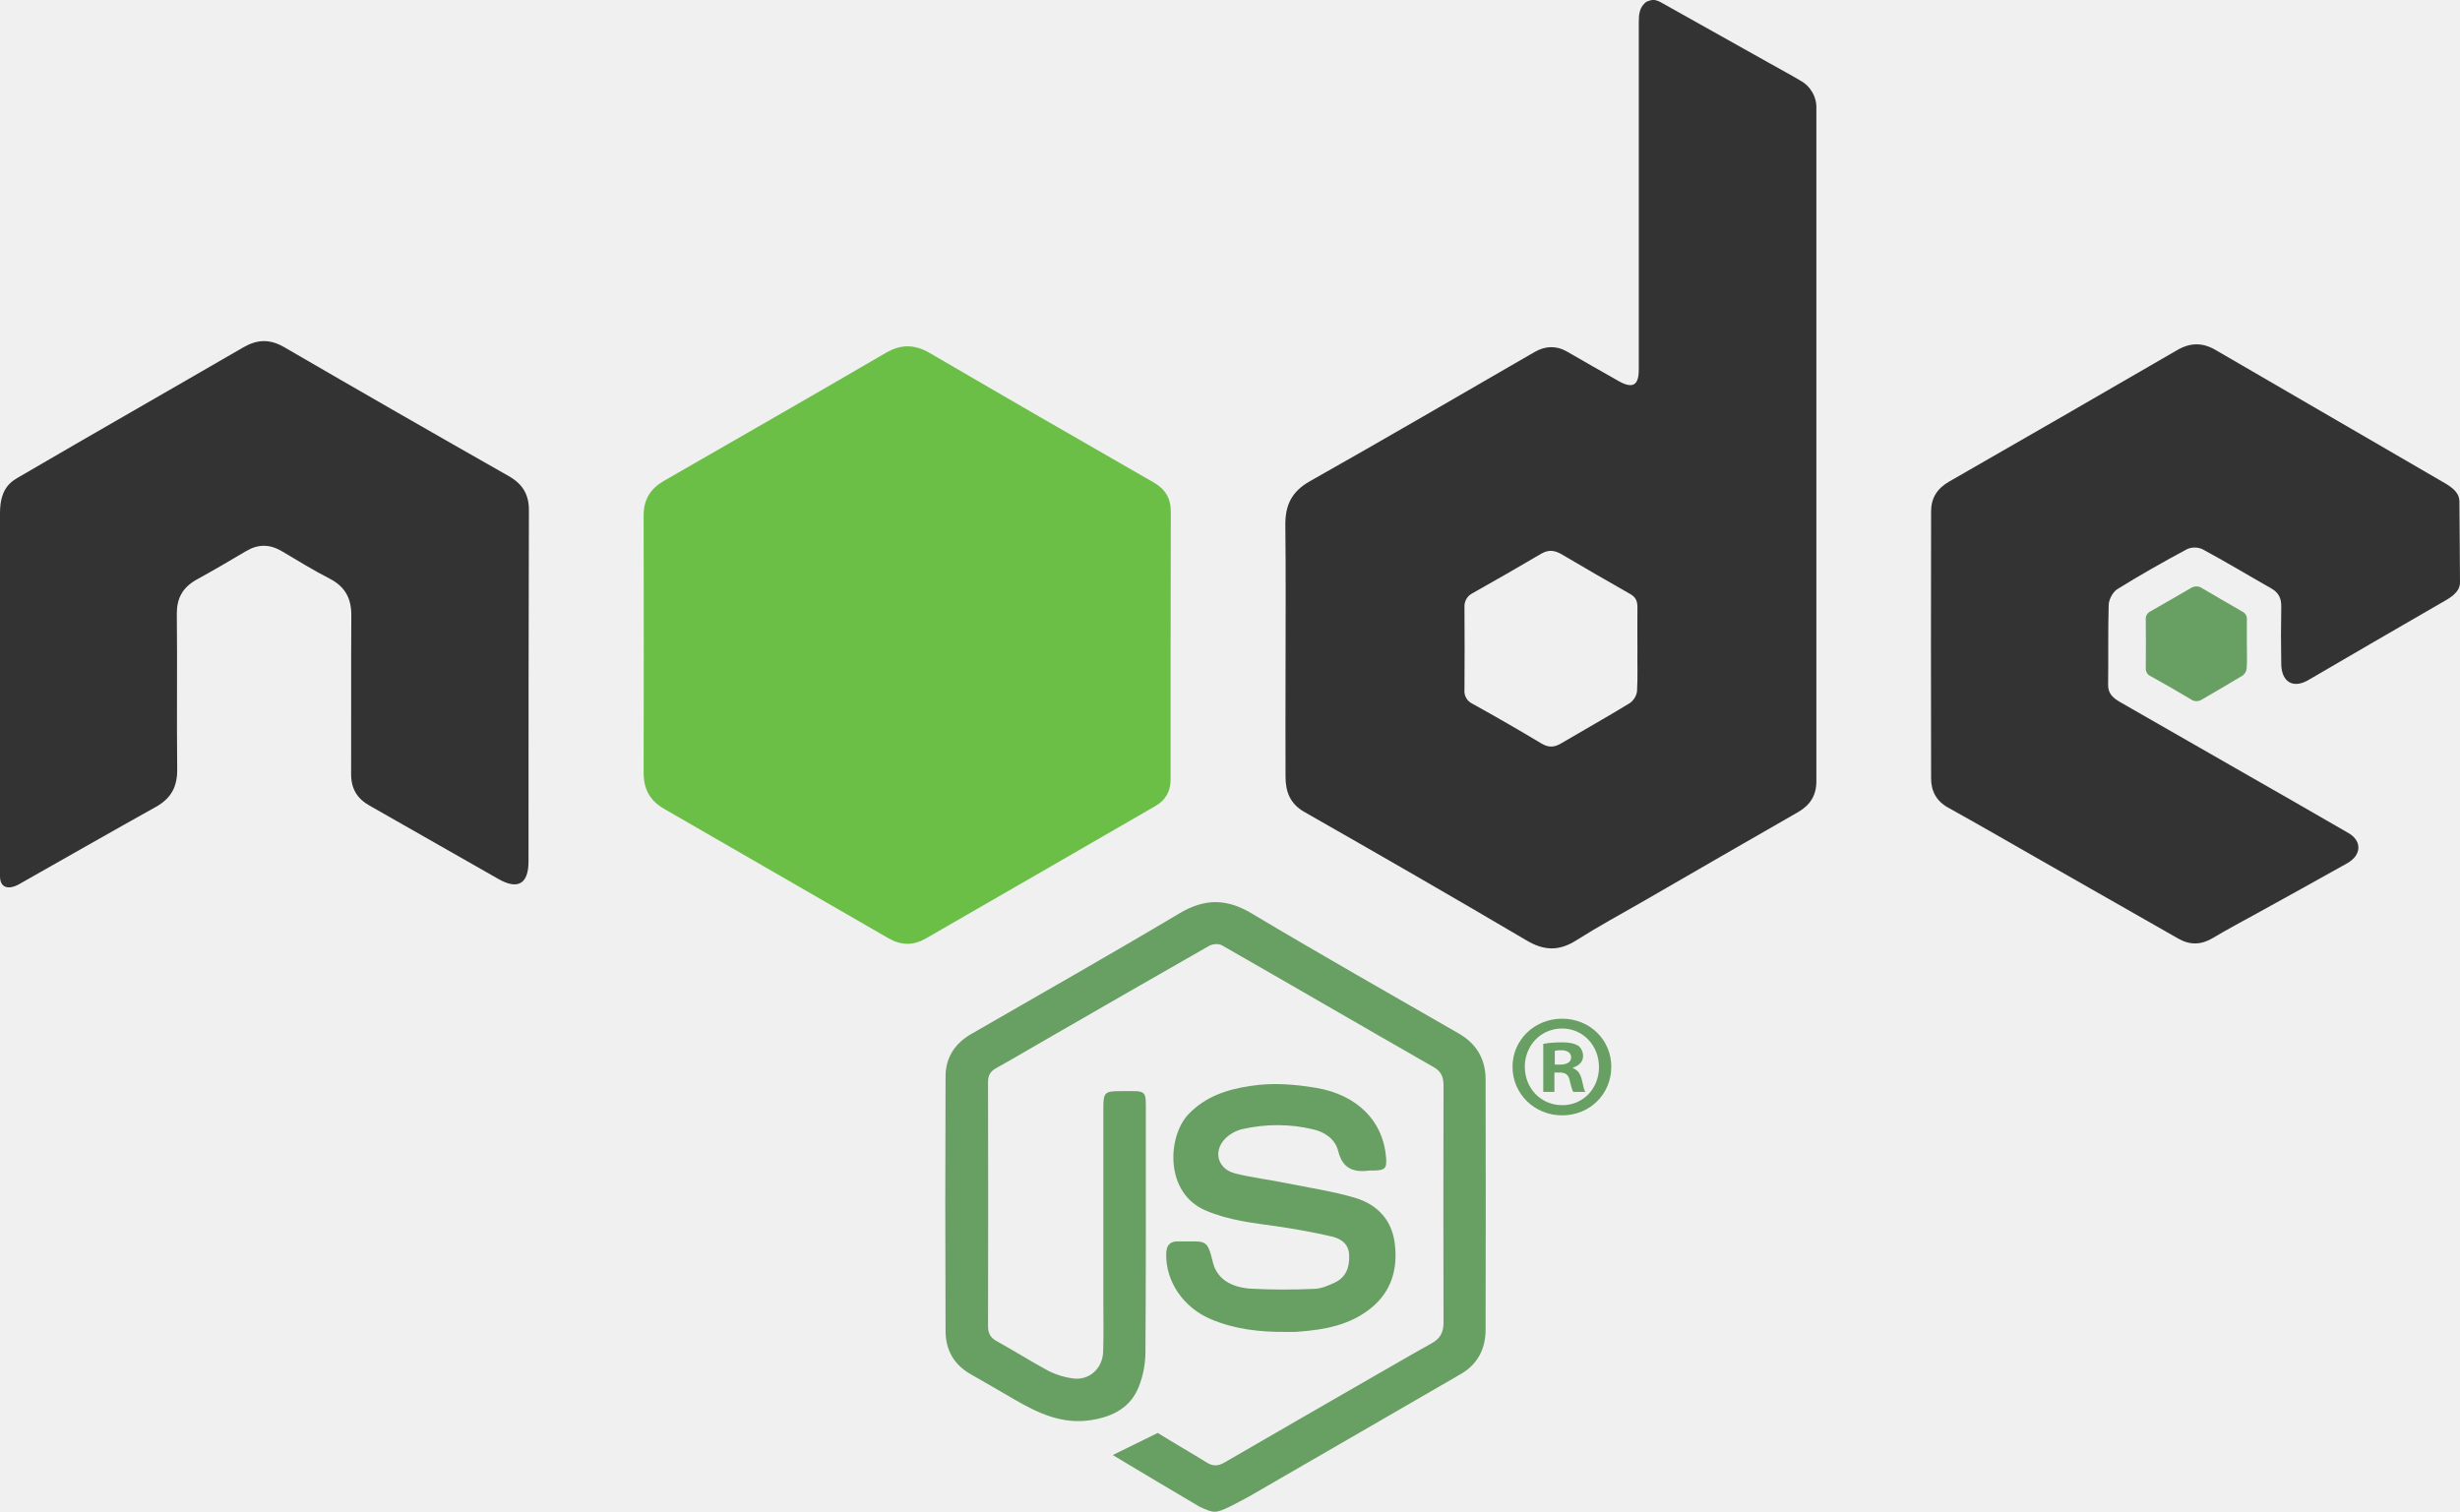
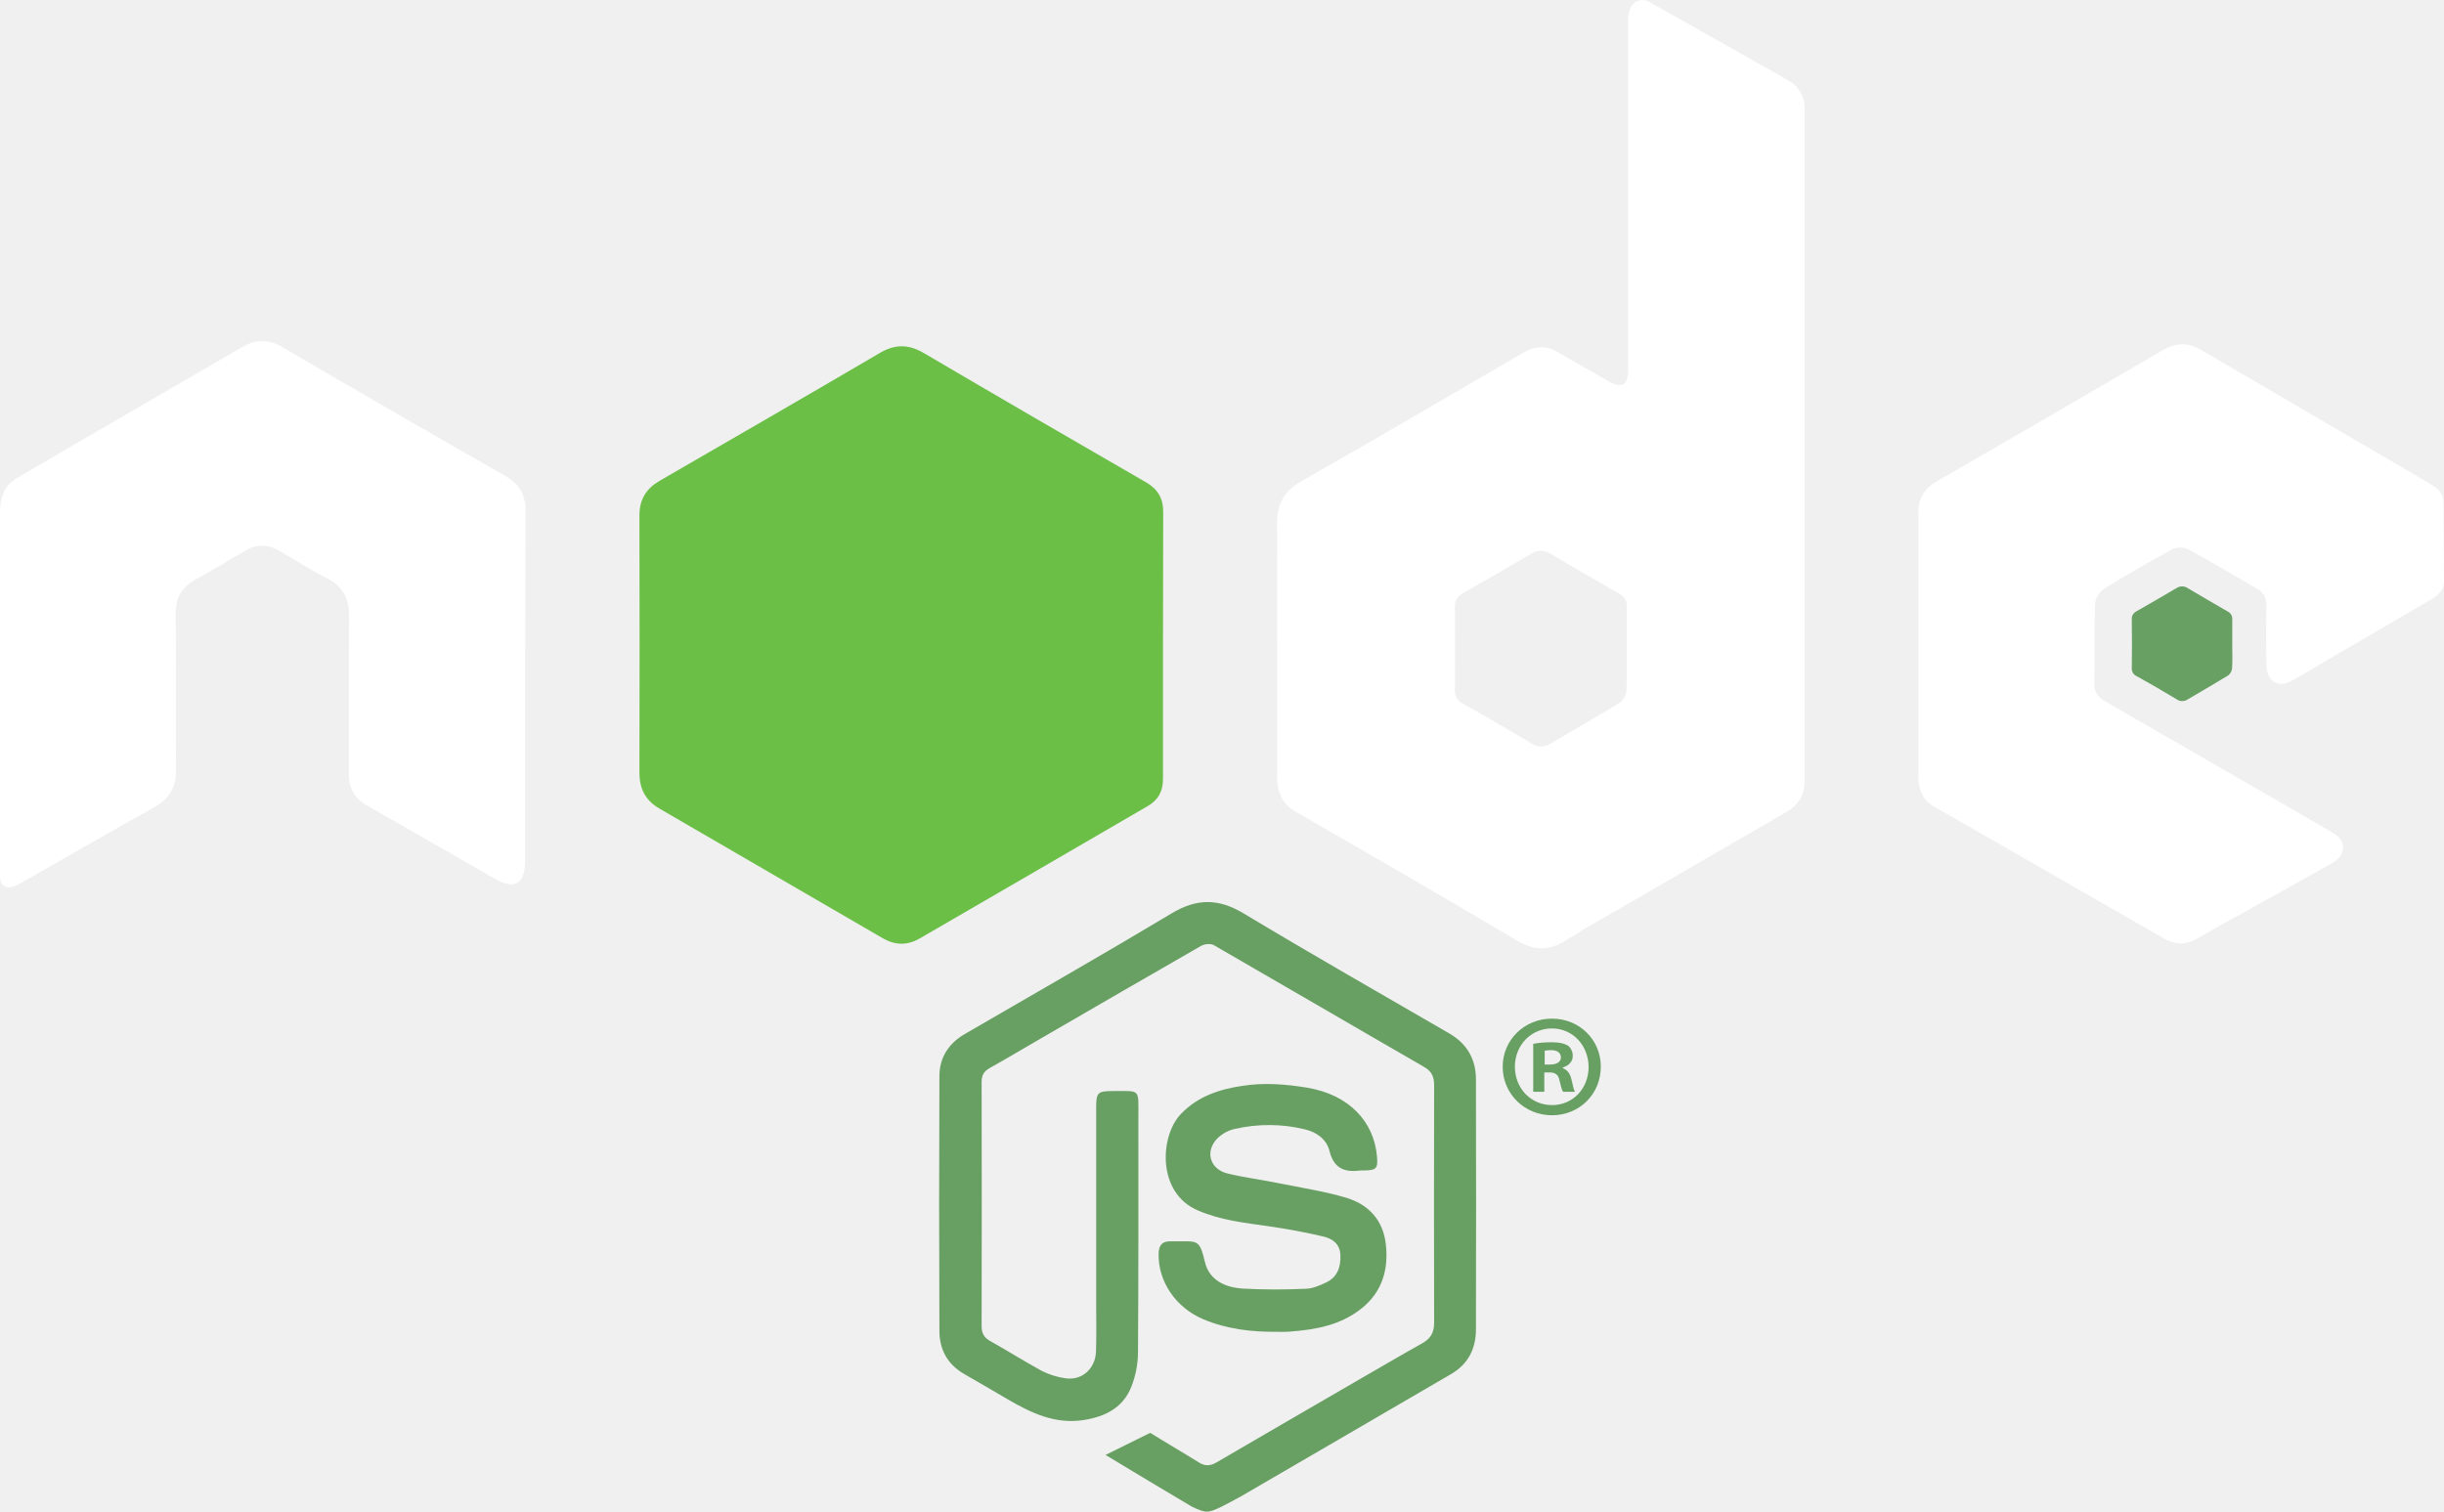
- <svg xmlns="http://www.w3.org/2000/svg" version="1.1" id="Calque_1" x="0px" y="0px" viewBox="0 0 1280 786.8" style="enable-background:new 0 0 1280 786.8;" xml:space="preserve">
-   <style type="text/css">
- 	.st0{fill:#333333;}
- 	.st1{fill:#6BBF47;}
- 	.st2{fill:#689F63;}
- </style>
-   <path class="st0" d="M864,1.1l56.2,31.5c5.5,3.1,11.1,6.1,16.5,9.3c5.4,2.9,8.7,8.7,8.4,14.8c0,116.7,0,233.3,0,350  c0,7.2-3.2,12.3-9.4,15.9C908.8,438,882,453.5,855.2,469c-11.7,6.7-23.6,13.2-35,20.4c-9,5.7-16.8,5.5-26,0  c-38.3-22.6-76.9-44.8-115.5-66.8c-7.4-4.2-9.8-10.5-9.8-18.3c-0.1-18,0-36,0-54c0-25.7,0.2-51.3-0.1-77  c-0.1-10.3,3.2-17.4,12.7-22.8c39.2-22.1,78-44.8,117-67.3c5.4-3.1,11-3.5,16.7-0.3c9.1,5.2,18.2,10.5,27.3,15.6  c7.1,3.9,10.2,2,10.2-6.1c0-60.2,0-120.3,0-180.5c0-4.3,0.2-8.4,4.2-11.1C859.3,0,860.5-0.7,864,1.1z M852,338.1  c0-7.3-0.1-14.7,0-22c0-3.1-0.8-5.3-3.7-6.9c-12-6.8-24-13.8-35.9-20.8c-3.5-2-6.6-2.4-10.3-0.3c-11.9,7-23.9,13.9-36,20.7  c-2.7,1.4-4.3,4.2-4.1,7.3c0.1,14.3,0.1,28.7,0,43c-0.3,3,1.4,5.9,4.2,7.2c12.1,6.7,24.1,13.6,35.9,20.7c3.7,2.2,6.7,2,10.2-0.1  c11.9-7,24-13.8,35.8-21c2-1.5,3.4-3.7,3.7-6.2C852.2,352.4,851.9,345.3,852,338.1z" />
-   <path class="st0" d="M0,267c0-13.6,6.4-16.7,10.5-19.1c38.5-22.5,77.3-44.6,115.9-67c7.4-4.3,13.9-4.6,21.5-0.2  c38.9,22.6,77.9,45,117,67.2c7.1,4.1,10.4,9.6,10.3,17.9c-0.2,60.8-0.2,121.6-0.2,182.5c0,11.8-5.6,15-15.8,9.1  c-22.3-12.7-44.5-25.4-66.9-38.1c-6.6-3.7-9.7-9-9.6-16.7c0.1-27.3-0.1-54.6,0.1-82c0.1-9-3.1-15.2-11.2-19.4  c-8.6-4.4-16.8-9.5-25.1-14.4c-6.2-3.6-12.1-3.7-18.4,0c-8.7,5.2-17.5,10.3-26.4,15.2c-6.7,4-9.7,9.4-9.7,17.3c0.3,27-0.1,54,0.2,81  c0.1,9-3,15.1-11,19.6C58.6,432.5,32,447.7,9.4,460.5c-4.6,2.4-9.4,2-9.4-4.5V267z" />
-   <path class="st0" d="M1280,303.1c0,5.5-5.7,8.4-10.3,11c-23,13.2-45.8,26.6-68.7,39.9c-7.8,4.5-13.8,1-14-8.2c-0.2-10-0.2-20,0-30  c0.1-4.3-1.3-7.3-5.1-9.5c-12-6.8-23.9-14-36-20.5c-2.5-1.1-5.4-1.1-7.9,0c-12.3,6.6-24.5,13.5-36.4,20.9c-2.3,1.5-4.3,5.3-4.4,8.1  c-0.4,13.8-0.1,27.7-0.3,41.5c-0.1,4.9,2.8,7.1,6.4,9.2L1167,402c18.4,10.5,36.7,21,55,31.6c7.1,4.1,6.8,11.5-0.7,15.7  c-15.7,8.8-31.4,17.5-47.2,26.2c-7.6,4.2-15.2,8.2-22.7,12.7c-6,3.6-11.9,3.8-18,0.3c-24.7-14.1-49.5-28.2-74.2-42.3  c-15.2-8.7-30.3-17.4-45.6-25.9c-6.1-3.4-8.8-8.6-8.8-15.2c-0.1-46.3-0.1-92.7,0-139c0-6.8,3.1-11.8,9.3-15.4  c39.6-22.7,79.1-45.5,118.6-68.4c7-4.1,13.4-4.1,20.2-0.1c38.7,22.5,77.5,45,116.2,67.5c4.8,2.8,10.6,5.6,10.6,11.4L1280,303.1z" />
-   <path class="st1" d="M609.1,335.5c0,23.3,0,46.6,0,70c0,6.3-2.5,10.9-7.9,14c-39.8,23-79.6,46-119.4,68.9c-6.6,3.8-12.8,3.7-19.4,0  c-38.9-22.5-77.9-45-116.8-67.4c-7.5-4.3-10.7-10.3-10.7-18.8c0.1-44.7,0.1-89.3,0-134c0-8.3,3.6-13.9,10.5-17.9  C384,228.1,422.6,206,461,183.6c8-4.6,15-4.4,22.9,0.2c38.7,22.6,77.5,45,116.4,67.3c6.1,3.5,9,8.4,8.9,15.5  C609.1,289.5,609.2,312.5,609.1,335.5L609.1,335.5z" />
-   <path class="st2" d="M668.5,693.2c-13.1,0.1-26-1.4-38.2-6.5c-14.5-6-23.8-19.7-23.5-34.1c0.1-4.4,1.8-6.6,6.3-6.5c0.7,0,1.3,0,2,0  c12.1,0.2,13-1.6,16,10.9c2.3,9.5,10.8,13.1,19.6,13.7c11.1,0.6,22.2,0.6,33.3,0.1c3.5-0.1,7.1-1.7,10.4-3.2c6-2.8,7.9-8,7.6-14.5  c-0.3-5.8-4.3-8.4-8.9-9.5c-9.4-2.2-18.9-3.9-28.4-5.3c-12.7-1.8-25.3-3.1-37.4-8.3c-21.6-9.2-19.8-38.9-8.8-50.2  c8.9-9.2,20-12.8,32.1-14.6c11.5-1.8,22.9-0.9,34.3,1c21.2,3.6,34.8,17.2,36.3,36.1c0.5,5.8-0.5,6.8-6.2,6.9c-0.7,0-1.3,0-2,0  c-8.3,1.1-14.3-0.5-16.7-10.1c-1.5-6.1-6.8-9.9-13-11.3c-12-2.9-24.6-2.9-36.6-0.2c-3.6,0.8-6.8,2.6-9.4,5.2  c-6.3,6.8-3.5,15.8,5.6,18s18.3,3.3,27.5,5.2c11.6,2.3,23.3,4.1,34.6,7.4c11.7,3.5,19.4,11.6,20.8,24.3c1.5,13-1.9,24.6-12.4,33.1  c-11,8.9-24.2,11.3-37.9,12.3C673.2,693.3,670.8,693.2,668.5,693.2z" />
-   <path class="st2" d="M1169.1,335.4c0-4.3,0-8.6,0-12.9c0.2-1.7-0.7-3.3-2.2-4.1c-7-4-14-8.1-21-12.2c-1.8-1.3-4.2-1.3-6-0.1  c-7,4.1-14,8.1-21,12.1c-1.6,0.8-2.6,2.5-2.4,4.3c0.1,8.4,0.1,16.8,0,25.2c-0.1,1.8,0.8,3.5,2.5,4.2c7.1,3.9,14.1,8,21,12.1  c1.8,1.3,4.2,1.2,6-0.1c7-4.1,14-8.1,20.9-12.3c1.2-0.9,1.9-2.2,2.1-3.6C1169.3,343.8,1169.1,339.6,1169.1,335.4z" />
-   <path class="st2" d="M838.4,555.2c0,14.2-11.1,25.3-25.6,25.3c-14.3,0-25.8-11.1-25.8-25.3c0-13.9,11.4-25,25.8-25  C827.3,530.2,838.4,541.3,838.4,555.2z M793.4,555.2c0,11.1,8.2,20,19.5,20c11,0,19.1-8.8,19.1-19.8s-8.1-20.1-19.2-20.1  S793.4,544.2,793.4,555.2L793.4,555.2z M808.8,568.3H803v-25c3.2-0.6,6.4-0.8,9.6-0.8c4.7,0,6.9,0.8,8.7,1.8  c1.6,1.4,2.5,3.4,2.4,5.5c0,2.7-2.1,4.9-5.2,5.8v0.4c2.4,0.9,3.8,2.7,4.6,6.1c0.8,3.8,1.2,5.3,1.8,6.2h-6.2c-0.8-0.9-1.2-3.2-2-6.1  c-0.5-2.7-2-4-5.2-4h-2.7L808.8,568.3z M809,554.1h2.7c3.2,0,5.8-1.1,5.8-3.7c0-2.3-1.7-3.8-5.3-3.8c-1.1,0-2.1,0.1-3.2,0.3V554.1z" />
-   <path class="st2" d="M773,561.9c0-10.4-4.5-18.5-13.8-23.9c-36.1-20.8-72.3-41.3-108.1-62.7c-13-7.7-24.3-7.7-37.3,0  c-35.9,21.4-72.3,42-108.5,62.9c-8.5,4.9-13.3,12.3-13.3,22c-0.2,44.2-0.2,88.3,0,132.5c0,9.8,4.3,17.6,13.2,22.6  c7.5,4.2,15,8.7,22.5,13c12.4,7.2,25,13.2,40.1,10.8c11.3-1.8,20.5-6.5,24.8-17.5c2.2-5.6,3.3-11.4,3.4-17.4c0.3-41,0.2-82,0.2-123  c0-14.7,1.3-13.3-13.5-13.3c-7.8,0-8.6,0.8-8.6,8.6c0,33.8,0,67.7,0,101.5c0,8.5,0.2,17-0.1,25.5c-0.3,8.9-7.4,15.2-16,13.9  c-4.3-0.6-8.4-1.9-12.3-3.8c-9.2-5-18.1-10.6-27.3-15.7c-3.2-1.8-4.3-4.2-4.3-7.7c0.1-42.3,0.1-84.7,0-127c0-3.4,1.1-5.5,4.1-7.2  c9.2-5.1,18.2-10.5,27.3-15.7c27.8-16,55.7-32.1,83.6-48c1.8-1,5.1-1.3,6.7-0.3c36.7,21,73.3,42.3,110,63.3c4.1,2.3,5.3,5.2,5.3,9.6  c-0.1,41.2-0.1,82.3,0,123.5c0,5.5-2,8.5-6.6,11c-10.5,5.8-20.8,11.9-31.2,17.8c-25.4,14.6-50.8,29.3-76.2,44c-3.3,1.9-6,2-9.2,0  c-6.4-4-18.1-10.8-25.5-15.4L579,757.3c13.8,8.3,31.1,18.6,45,26.8c7.6,3.6,8.5,3.6,16,0c3.2-1.7,6.5-3.3,9.7-5.1  c15.6-9,31.1-18,46.7-27c21.2-12.3,42.4-24.5,63.6-36.8c9-5.2,13-13.3,13-23.3C773.1,648.6,773.1,605.3,773,561.9z" />
+ <svg xmlns="http://www.w3.org/2000/svg" width="118" height="73" viewBox="0 0 118 73" fill="none">
+   <g clip-path="url(#clip0_23_3)">
+     <path d="M79.65 0.102L84.831 3.025C85.338 3.312 85.854 3.591 86.352 3.888C86.85 4.157 87.154 4.695 87.126 5.261C87.126 16.088 87.126 26.907 87.126 37.734C87.126 38.402 86.831 38.875 86.26 39.209C83.78 40.638 81.309 42.076 78.839 43.514C77.76 44.136 76.663 44.739 75.612 45.407C74.782 45.936 74.063 45.917 73.215 45.407C69.684 43.31 66.126 41.25 62.568 39.209C61.886 38.819 61.664 38.235 61.664 37.511C61.655 35.841 61.664 34.171 61.664 32.501C61.664 30.117 61.683 27.741 61.655 25.357C61.646 24.401 61.95 23.743 62.826 23.242C66.439 21.191 70.016 19.085 73.612 16.997C74.109 16.71 74.626 16.673 75.151 16.97C75.99 17.452 76.829 17.944 77.668 18.417C78.323 18.779 78.608 18.603 78.608 17.851C78.608 12.266 78.608 6.69 78.608 1.104C78.608 0.705 78.627 0.325 78.996 0.074C79.217 4.62221e-06 79.327 -0.065 79.65 0.102ZM78.544 31.369C78.544 30.692 78.534 30.005 78.544 29.328C78.544 29.04 78.47 28.836 78.203 28.688C77.096 28.057 75.99 27.407 74.893 26.758C74.57 26.572 74.285 26.535 73.944 26.73C72.847 27.38 71.74 28.02 70.625 28.651C70.376 28.781 70.228 29.04 70.247 29.328C70.256 30.655 70.256 31.991 70.247 33.318C70.219 33.596 70.376 33.865 70.634 33.986C71.749 34.607 72.856 35.248 73.944 35.906C74.285 36.11 74.561 36.092 74.884 35.897C75.981 35.248 77.096 34.617 78.184 33.949C78.369 33.809 78.498 33.605 78.525 33.373C78.562 32.696 78.534 32.037 78.544 31.369Z" fill="white" />
+     <path d="M0 24.773C0 23.511 0.59 23.223 0.968 23C4.517 20.913 8.094 18.862 11.652 16.784C12.335 16.385 12.934 16.357 13.634 16.765C17.221 18.862 20.816 20.941 24.421 23C25.075 23.381 25.379 23.891 25.37 24.661C25.352 30.302 25.352 35.943 25.352 41.594C25.352 42.688 24.835 42.985 23.895 42.438C21.839 41.26 19.793 40.081 17.728 38.903C17.119 38.56 16.833 38.068 16.843 37.354C16.852 34.821 16.833 32.288 16.852 29.745C16.861 28.91 16.566 28.335 15.819 27.946C15.027 27.537 14.271 27.064 13.505 26.61C12.934 26.276 12.39 26.266 11.809 26.61C11.007 27.092 10.196 27.565 9.375 28.02C8.758 28.391 8.481 28.892 8.481 29.625C8.509 32.13 8.472 34.635 8.5 37.14C8.509 37.975 8.223 38.541 7.486 38.959C5.402 40.128 2.95 41.538 0.867 42.726C0.443 42.948 0 42.911 0 42.308V24.773Z" fill="white" />
+     <path d="M118 28.122C118 28.632 117.474 28.901 117.05 29.142C114.93 30.367 112.828 31.61 110.717 32.844C109.998 33.262 109.445 32.937 109.427 32.084C109.408 31.156 109.408 30.228 109.427 29.3C109.436 28.901 109.307 28.623 108.956 28.419C107.85 27.788 106.753 27.12 105.638 26.517C105.407 26.415 105.14 26.415 104.909 26.517C103.775 27.129 102.651 27.769 101.554 28.456C101.342 28.595 101.157 28.948 101.148 29.207C101.111 30.488 101.139 31.777 101.12 33.058C101.111 33.513 101.379 33.717 101.71 33.911L107.583 37.298C109.279 38.272 110.966 39.246 112.653 40.23C113.308 40.61 113.28 41.297 112.589 41.687C111.141 42.503 109.694 43.31 108.237 44.117C107.537 44.507 106.836 44.878 106.145 45.296C105.592 45.63 105.048 45.648 104.485 45.324C102.208 44.015 99.922 42.707 97.645 41.399C96.244 40.592 94.852 39.784 93.441 38.996C92.879 38.68 92.63 38.198 92.63 37.586C92.621 33.29 92.621 28.985 92.63 24.689C92.63 24.058 92.916 23.594 93.487 23.26C97.138 21.154 100.779 19.039 104.421 16.914C105.066 16.534 105.656 16.534 106.283 16.905C109.851 18.992 113.427 21.08 116.995 23.167C117.438 23.427 117.972 23.687 117.972 24.225L118 28.122Z" fill="white" />
+     <path d="M56.151 31.128C56.151 33.29 56.151 35.452 56.151 37.623C56.151 38.207 55.921 38.634 55.423 38.922C51.754 41.056 48.085 43.19 44.416 45.314C43.807 45.667 43.236 45.657 42.627 45.314C39.041 43.227 35.446 41.139 31.86 39.061C31.169 38.662 30.873 38.105 30.873 37.316C30.883 33.169 30.883 29.031 30.873 24.884C30.873 24.114 31.205 23.594 31.841 23.223C35.4 21.163 38.958 19.113 42.498 17.035C43.236 16.608 43.881 16.626 44.609 17.053C48.177 19.15 51.754 21.228 55.34 23.297C55.902 23.622 56.17 24.077 56.161 24.735C56.151 26.86 56.161 28.994 56.151 31.128Z" fill="#6BBF47" />
+     <path d="M61.627 64.316C60.42 64.325 59.23 64.186 58.106 63.713C56.769 63.156 55.912 61.885 55.939 60.549C55.949 60.141 56.105 59.937 56.52 59.946C56.585 59.946 56.64 59.946 56.705 59.946C57.82 59.964 57.903 59.797 58.179 60.957C58.392 61.839 59.175 62.172 59.986 62.228C61.01 62.284 62.033 62.284 63.056 62.237C63.379 62.228 63.711 62.08 64.015 61.941C64.568 61.681 64.743 61.198 64.716 60.595C64.688 60.057 64.319 59.816 63.895 59.714C63.029 59.51 62.153 59.352 61.277 59.222C60.106 59.055 58.945 58.934 57.829 58.452C55.838 57.598 56.004 54.843 57.018 53.794C57.838 52.941 58.862 52.607 59.977 52.44C61.037 52.273 62.088 52.356 63.139 52.532C65.094 52.867 66.347 54.128 66.486 55.882C66.532 56.42 66.439 56.513 65.914 56.522C65.85 56.522 65.794 56.522 65.73 56.522C64.965 56.624 64.411 56.476 64.19 55.585C64.052 55.019 63.563 54.666 62.992 54.537C61.886 54.267 60.724 54.267 59.618 54.518C59.286 54.592 58.991 54.759 58.751 55.001C58.17 55.631 58.428 56.467 59.267 56.671C60.106 56.875 60.954 56.977 61.803 57.153C62.872 57.366 63.95 57.533 64.992 57.84C66.071 58.164 66.781 58.916 66.91 60.094C67.048 61.3 66.734 62.377 65.767 63.165C64.752 63.991 63.536 64.214 62.273 64.306C62.061 64.325 61.839 64.316 61.627 64.316Z" fill="#689F63" />
+     <path d="M107.776 31.119C107.776 30.72 107.776 30.321 107.776 29.922C107.795 29.764 107.712 29.616 107.574 29.541C106.928 29.17 106.283 28.79 105.638 28.41C105.472 28.289 105.251 28.289 105.085 28.4C104.439 28.781 103.794 29.152 103.149 29.523C103.001 29.597 102.909 29.755 102.927 29.922C102.937 30.701 102.937 31.481 102.927 32.26C102.918 32.427 103.001 32.585 103.158 32.65C103.812 33.011 104.458 33.392 105.094 33.772C105.26 33.893 105.481 33.884 105.647 33.763C106.292 33.383 106.938 33.011 107.574 32.622C107.684 32.538 107.749 32.418 107.767 32.288C107.795 31.898 107.776 31.508 107.776 31.119Z" fill="#689F63" />
+     <path d="M77.29 51.512C77.29 52.829 76.267 53.859 74.93 53.859C73.612 53.859 72.552 52.829 72.552 51.512C72.552 50.222 73.603 49.192 74.93 49.192C76.267 49.192 77.29 50.222 77.29 51.512ZM73.141 51.512C73.141 52.542 73.897 53.368 74.939 53.368C75.953 53.368 76.7 52.551 76.7 51.531C76.7 50.51 75.953 49.666 74.93 49.666C73.907 49.666 73.141 50.491 73.141 51.512ZM74.561 52.727H74.026V50.408C74.322 50.352 74.617 50.334 74.912 50.334C75.345 50.334 75.548 50.408 75.713 50.501C75.861 50.63 75.944 50.816 75.935 51.011C75.935 51.261 75.741 51.466 75.455 51.549V51.586C75.677 51.67 75.806 51.837 75.879 52.152C75.953 52.505 75.99 52.644 76.045 52.727H75.474C75.4 52.644 75.363 52.431 75.29 52.161C75.243 51.911 75.105 51.79 74.81 51.79H74.561V52.727ZM74.58 51.41H74.829C75.124 51.41 75.363 51.308 75.363 51.067C75.363 50.853 75.207 50.714 74.875 50.714C74.773 50.714 74.681 50.723 74.58 50.742V51.41Z" fill="#689F63" />
+     <path d="M71.261 52.134C71.261 51.169 70.846 50.417 69.989 49.916C66.661 47.986 63.324 46.084 60.023 44.099C58.825 43.384 57.783 43.384 56.585 44.099C53.275 46.084 49.919 47.996 46.582 49.935C45.799 50.389 45.356 51.076 45.356 51.976C45.338 56.077 45.338 60.168 45.356 64.269C45.356 65.179 45.753 65.902 46.573 66.366C47.264 66.756 47.956 67.173 48.647 67.572C49.791 68.24 50.952 68.797 52.344 68.574C53.386 68.407 54.234 67.971 54.63 66.951C54.833 66.431 54.934 65.893 54.944 65.336C54.971 61.532 54.962 57.728 54.962 53.924C54.962 52.56 55.082 52.69 53.718 52.69C52.999 52.69 52.925 52.764 52.925 53.488C52.925 56.624 52.925 59.769 52.925 62.905C52.925 63.694 52.943 64.483 52.916 65.271C52.888 66.097 52.233 66.682 51.441 66.561C51.044 66.505 50.666 66.385 50.307 66.208C49.459 65.745 48.638 65.225 47.79 64.752C47.495 64.585 47.394 64.362 47.394 64.037C47.403 60.113 47.403 56.179 47.394 52.254C47.394 51.939 47.495 51.744 47.772 51.586C48.62 51.113 49.449 50.612 50.288 50.13C52.851 48.645 55.423 47.151 57.995 45.676C58.161 45.583 58.465 45.555 58.613 45.648C61.996 47.597 65.37 49.573 68.753 51.521C69.131 51.735 69.242 52.004 69.242 52.412C69.233 56.234 69.233 60.048 69.242 63.87C69.242 64.381 69.058 64.659 68.634 64.891C67.666 65.429 66.716 65.995 65.757 66.543C63.416 67.897 61.074 69.261 58.733 70.625C58.428 70.801 58.179 70.81 57.885 70.625C57.294 70.254 56.216 69.623 55.534 69.196L53.377 70.263C54.649 71.033 56.244 71.989 57.525 72.749C58.226 73.084 58.309 73.084 59 72.749C59.295 72.592 59.599 72.443 59.894 72.276C61.332 71.441 62.761 70.606 64.199 69.771C66.154 68.63 68.108 67.498 70.062 66.357C70.892 65.874 71.261 65.123 71.261 64.195C71.27 60.178 71.27 56.16 71.261 52.134Z" fill="#689F63" />
+   </g>
+   <defs>
+     <clipPath id="clip0_23_3">
+       <rect width="118" height="73" fill="white" />
+     </clipPath>
+   </defs>
</svg>
